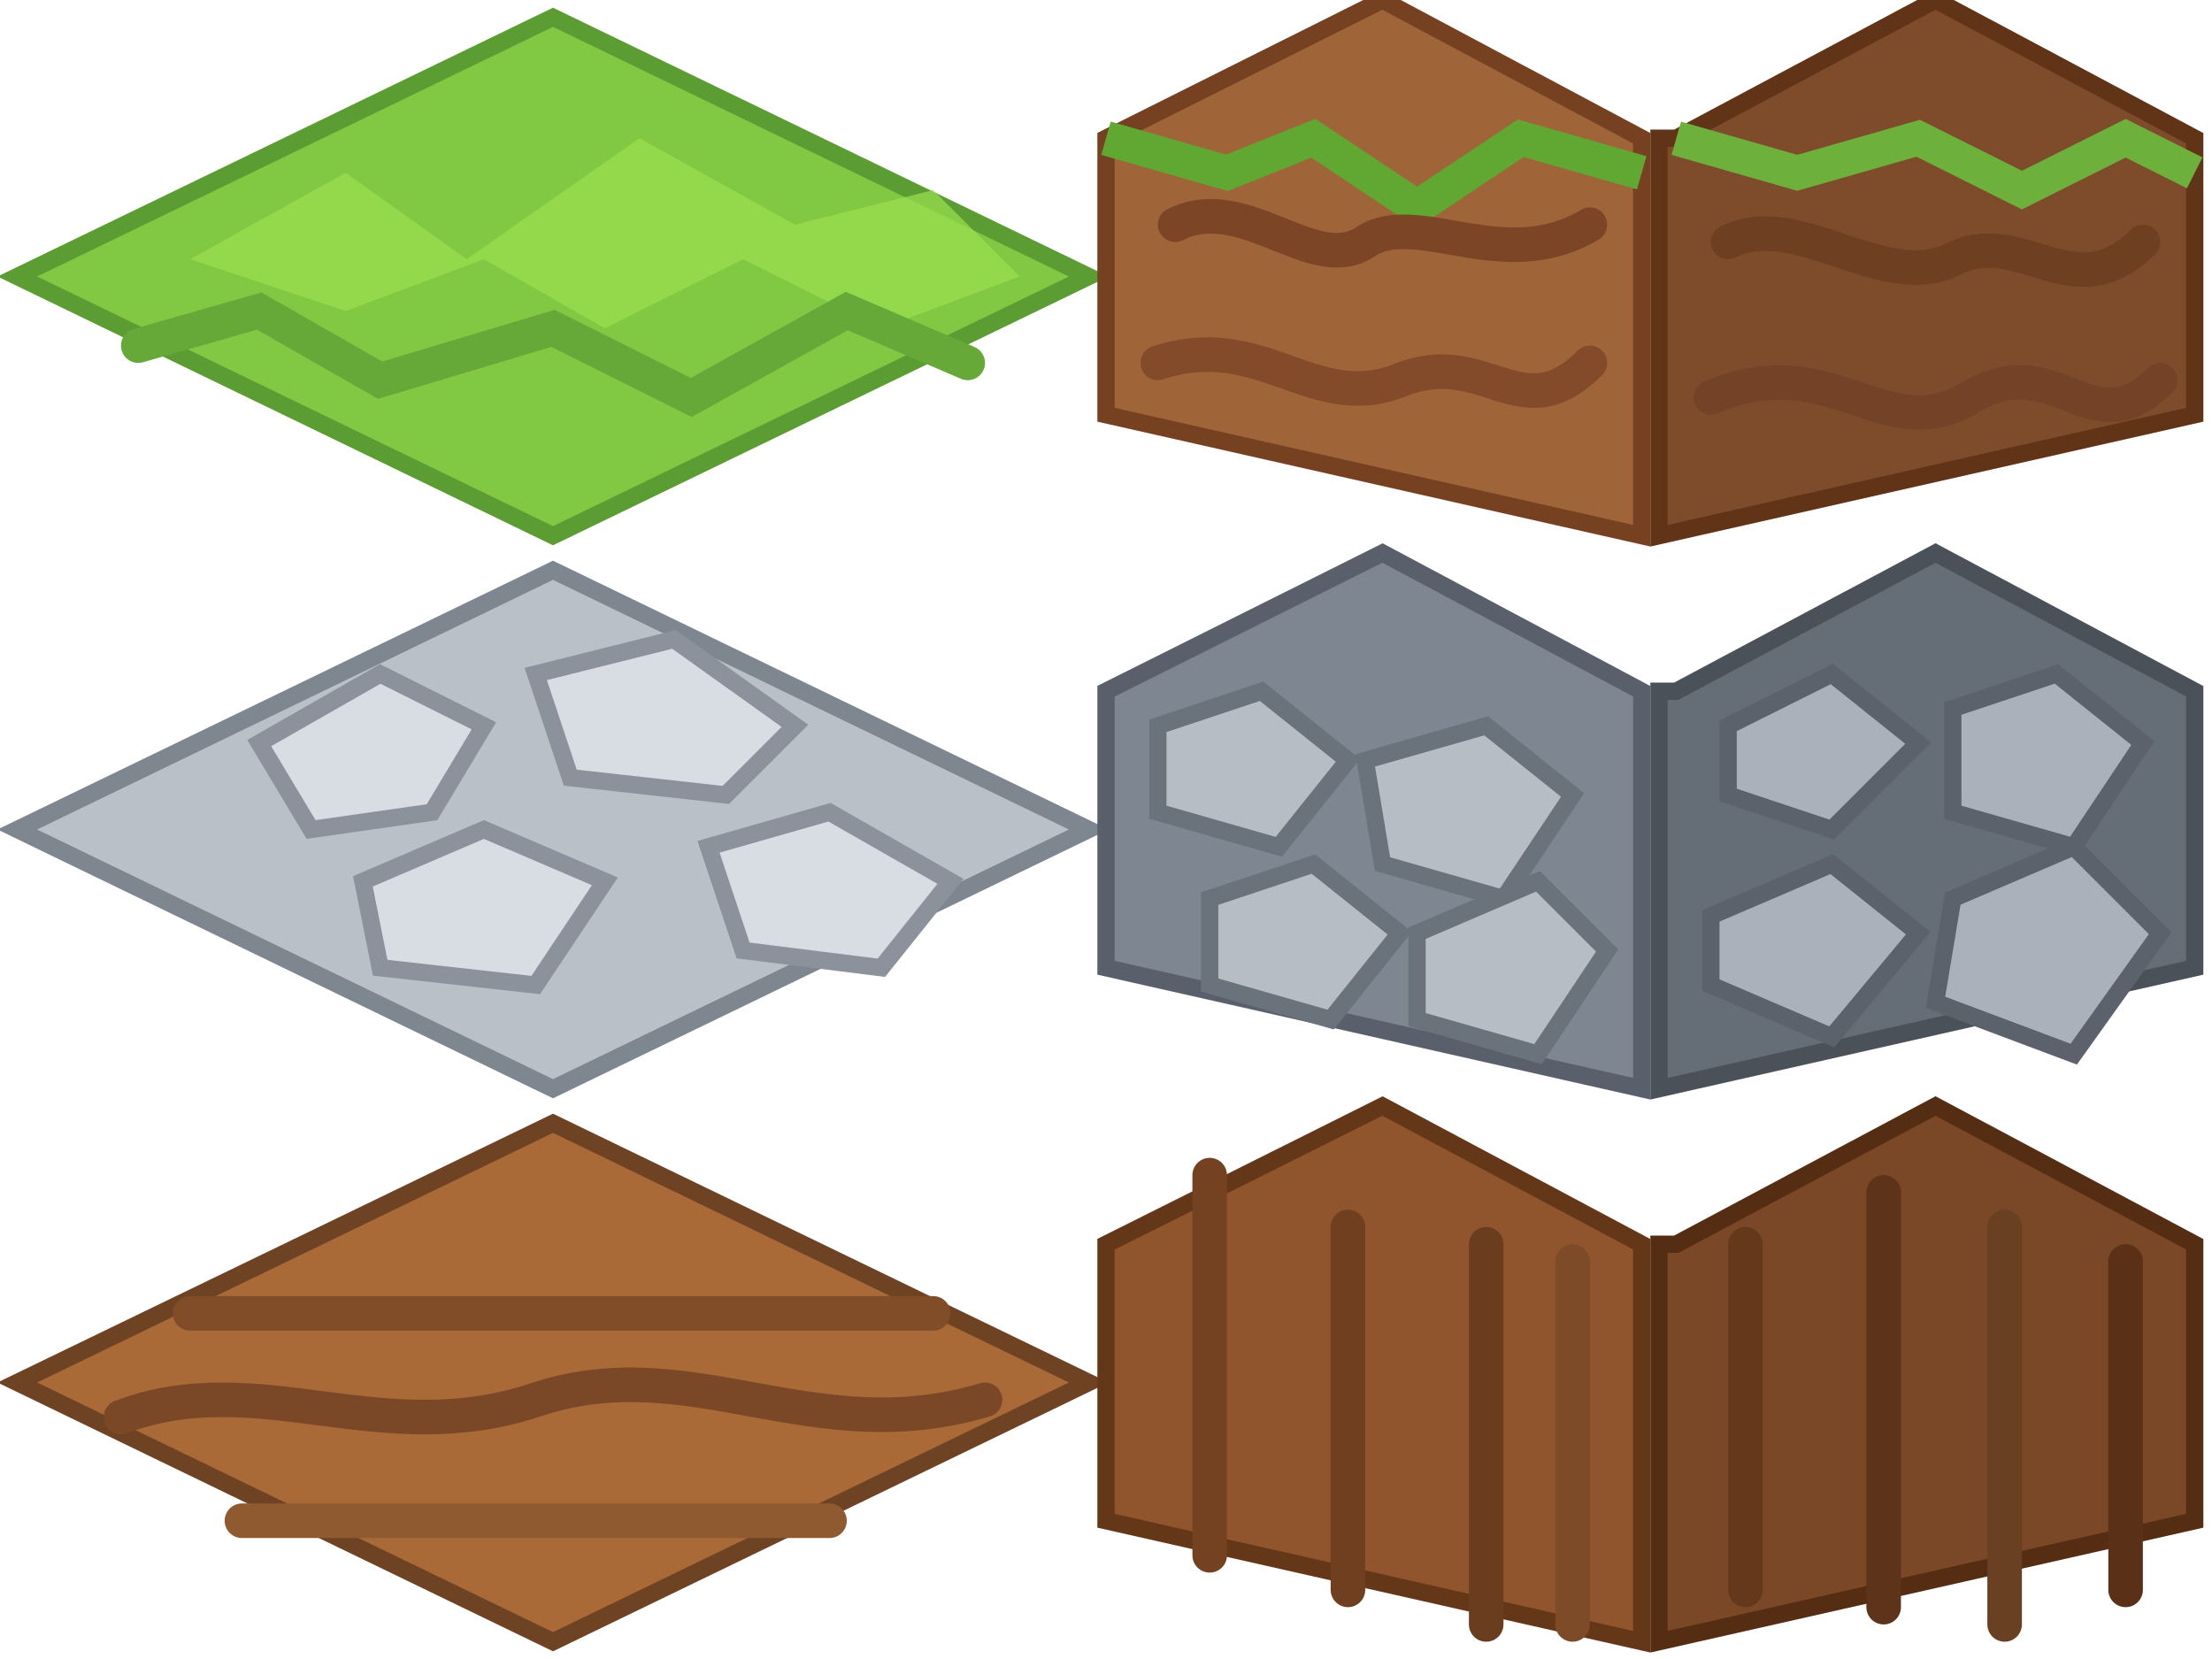
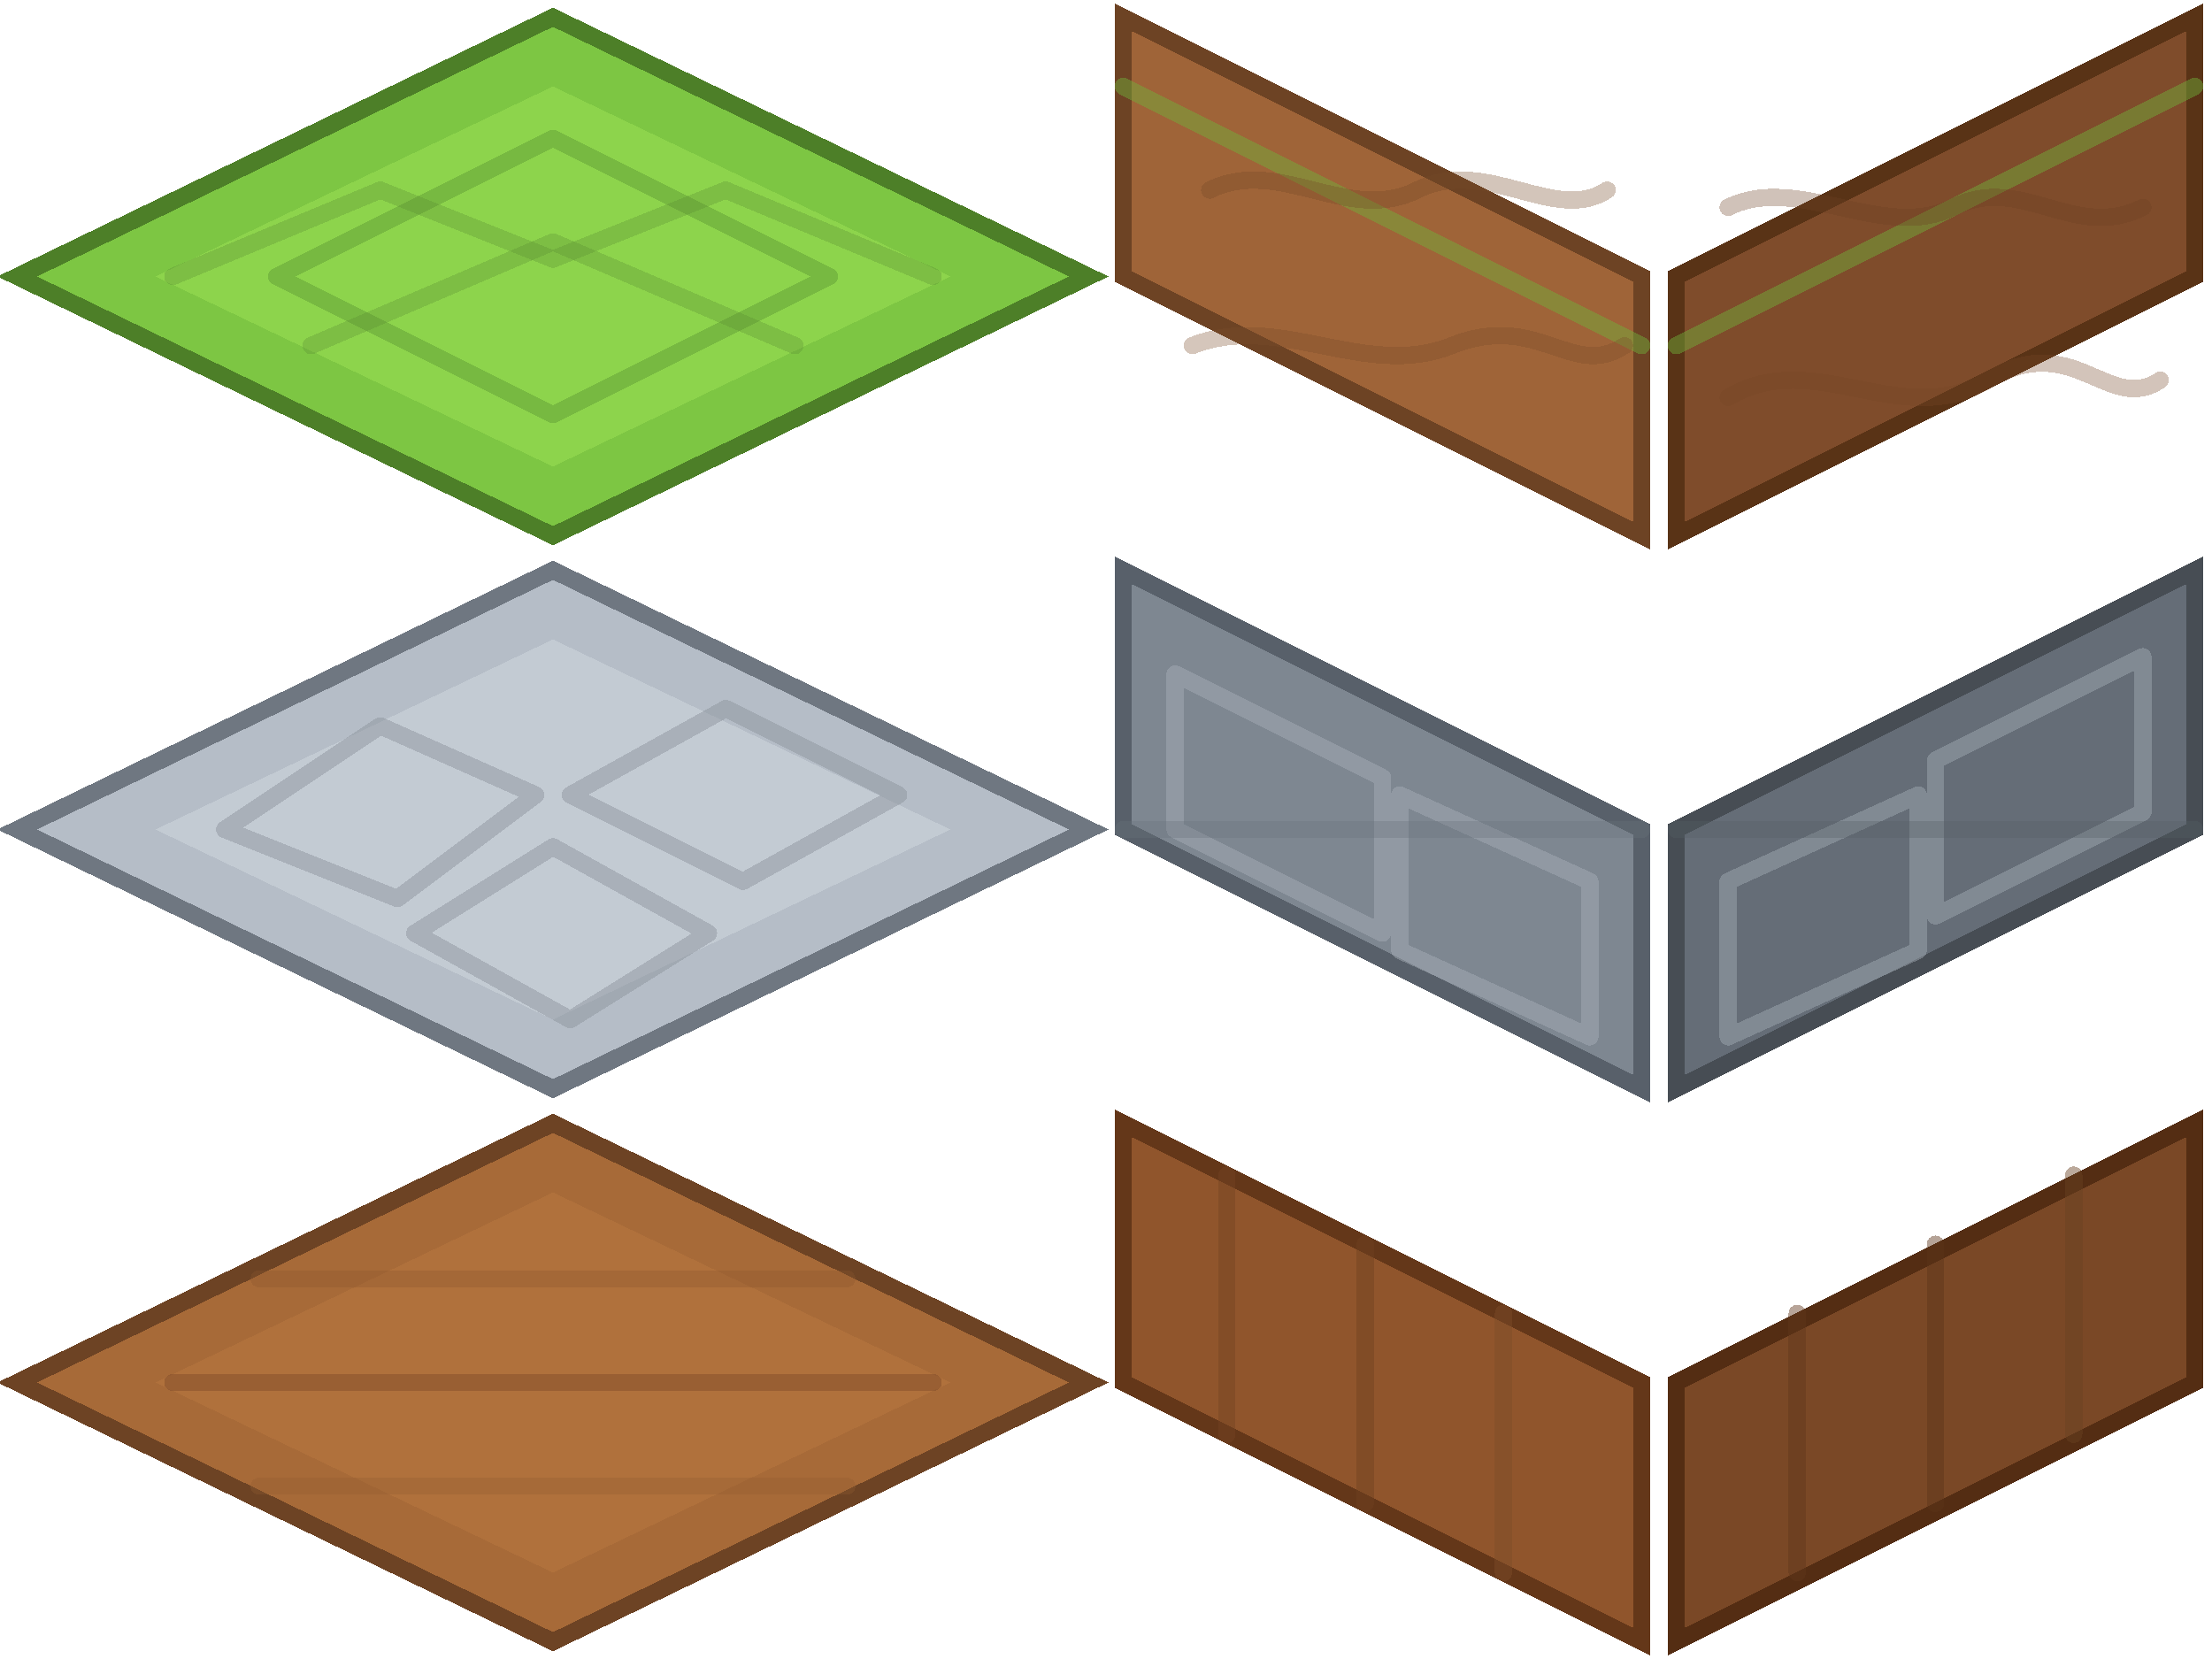
- <svg xmlns="http://www.w3.org/2000/svg" width="128" height="96" viewBox="0 0 128 96">
+ <svg xmlns="http://www.w3.org/2000/svg" width="128" height="96" viewBox="0 0 128 96" shape-rendering="crispEdges">
  <defs>
-     <filter id="softNoise" x="-5%" y="-5%" width="110%" height="110%">
-       <feTurbulence type="fractalNoise" baseFrequency="0.9" numOctaves="1" seed="2" result="noise" />
-       <feColorMatrix in="noise" type="saturate" values="0" />
-       <feComponentTransfer>
-         <feFuncA type="table" tableValues="0 0.12" />
-       </feComponentTransfer>
-     </filter>
+     <style>
+       .outline { stroke-width: 1; stroke-linejoin: miter; stroke-linecap: square; }
+       .detail { fill: none; stroke-width: 1; stroke-linecap: round; stroke-linejoin: round; opacity: 0.45; }
+       .grain { fill: none; stroke-width: 1; stroke-linecap: round; stroke-linejoin: round; opacity: 0.32; }
+     </style>
  </defs>
-   <g transform="translate(0,0)">
-     <polygon points="32,1 63,16 32,31 1,16" fill="#81c843" stroke="#5c9d33" stroke-width="1" />
-     <path d="M11 15 L20 10 L27 15 L37 8 L46 13 L54 11 L59 16 L51 19 L43 15 L35 19 L28 15 L20 18 Z" fill="#9de04f" opacity="0.7" />
-     <path d="M8 20 L15 18 L22 22 L32 19 L40 23 L49 18 L56 21" fill="none" stroke="#67a939" stroke-width="2" stroke-linecap="round" />
+   <g id="grass_top" transform="translate(0,0)">
+     <polygon class="outline" points="32,1 63,16 32,31 1,16" fill="#7dc643" stroke="#4d7f28" />
+     <polygon points="32,5 55,16 32,27 9,16" fill="#9be053" opacity="0.55" />
+     <path class="detail" d="M16 16 L32 8 L48 16 L32 24 Z" stroke="#5e9833" />
+     <path class="grain" d="M10 16 L22 11 L32 15 L42 11 L54 16" stroke="#5a8f31" />
+     <path class="grain" d="M18 20 L32 14 L46 20" stroke="#5a8f31" />
  </g>
-   <g transform="translate(64,0)">
-     <polygon points="16,0 31,8 31,31 0,24 0,8" fill="#9f6438" stroke="#754120" stroke-width="1" />
-     <path d="M0 8 L7 10 L12 8 L18 12 L24 8 L31 10" fill="none" stroke="#60a832" stroke-width="2" />
-     <path d="M4 13 C8 11,12 16,15 14 S23 16,28 13" fill="none" stroke="#7b4526" stroke-width="2" stroke-linecap="round" />
-     <path d="M3 21 C9 19,12 24,17 22 S24 25,28 21" fill="none" stroke="#844b2b" stroke-width="2" stroke-linecap="round" />
+   <g id="grass_left" transform="translate(64,0)">
+     <polygon class="outline" points="1,1 31,16 31,31 1,16" fill="#9f6438" stroke="#6d4324" />
+     <path class="detail" d="M1 5 L31 20" stroke="#6fb23a" />
+     <path class="grain" d="M6 11 C10 9,14 13,18 11 S26 13,29 11" stroke="#734827" />
+     <path class="grain" d="M5 20 C10 18,15 22,20 20 S27 22,30 20" stroke="#7a4d2a" />
  </g>
-   <g transform="translate(96,0)">
-     <polygon points="1,8 16,0 31,8 31,24 0,31 0,8" fill="#7f4c2b" stroke="#613417" stroke-width="1" />
-     <path d="M1 8 L8 10 L15 8 L21 11 L27 8 L31 10" fill="none" stroke="#6db03c" stroke-width="2" />
-     <path d="M4 14 C8 12,13 17,17 15 S24 18,28 14" fill="none" stroke="#6f3f22" stroke-width="2" stroke-linecap="round" />
-     <path d="M3 23 C10 20,13 26,18 23 S25 26,29 22" fill="none" stroke="#744327" stroke-width="2" stroke-linecap="round" />
+   <g id="grass_right" transform="translate(96,0)">
+     <polygon class="outline" points="1,16 31,1 31,16 1,31" fill="#7f4c2b" stroke="#593316" />
+     <path class="detail" d="M1 20 L31 5" stroke="#6fb23a" />
+     <path class="grain" d="M4 12 C8 10,13 14,17 12 S24 14,28 12" stroke="#6b3f22" />
+     <path class="grain" d="M4 23 C9 20,14 25,19 22 S26 24,29 22" stroke="#734527" />
  </g>
-   <g transform="translate(0,32)">
-     <polygon points="32,1 63,16 32,31 1,16" fill="#b9c0c8" stroke="#7e8690" stroke-width="1" />
-     <g fill="#d8dde3" stroke="#8b929b" stroke-width="1">
-       <polygon points="15,11 22,7 28,10 25,15 18,16" />
-       <polygon points="31,7 39,5 46,10 42,14 33,13" />
-       <polygon points="21,19 28,16 35,19 31,25 22,24" />
-       <polygon points="41,17 48,15 55,19 51,24 43,23" />
-     </g>
+   <g id="stone_top" transform="translate(0,32)">
+     <polygon class="outline" points="32,1 63,16 32,31 1,16" fill="#b5bdc7" stroke="#6f7781" />
+     <polygon points="32,5 55,16 32,27 9,16" fill="#d5dbe2" opacity="0.45" />
+     <path class="detail" d="M13 16 L22 10 L31 14 L23 20 Z" stroke="#8a9199" />
+     <path class="detail" d="M33 14 L42 9 L52 14 L43 19 Z" stroke="#8a9199" />
+     <path class="detail" d="M24 22 L32 17 L41 22 L33 27 Z" stroke="#8a9199" />
  </g>
-   <g transform="translate(64,32)">
-     <polygon points="16,0 31,8 31,31 0,24 0,8" fill="#7e8791" stroke="#59606b" stroke-width="1" />
-     <g fill="#b6bdc5" stroke="#6a727c" stroke-width="1">
-       <polygon points="3,10 9,8 14,12 10,17 3,15" />
-       <polygon points="15,12 22,10 27,14 23,20 16,18" />
-       <polygon points="6,20 12,18 17,22 13,27 6,25" />
-       <polygon points="18,22 25,19 29,23 25,29 18,27" />
-     </g>
+   <g id="stone_left" transform="translate(64,32)">
+     <polygon class="outline" points="1,1 31,16 31,31 1,16" fill="#7e8791" stroke="#58606a" />
+     <path class="detail" d="M4 7 L16 13 L16 22 L4 16 Z" stroke="#a8b0b8" />
+     <path class="detail" d="M17 14 L28 19 L28 28 L17 23 Z" stroke="#a8b0b8" />
+     <path class="grain" d="M1 16 L31 16" stroke="#68717c" />
  </g>
-   <g transform="translate(96,32)">
-     <polygon points="1,8 16,0 31,8 31,24 0,31 0,8" fill="#656d77" stroke="#4b5158" stroke-width="1" />
-     <g fill="#aab1ba" stroke="#5b626b" stroke-width="1">
-       <polygon points="4,10 10,7 15,11 10,16 4,14" />
-       <polygon points="17,9 23,7 28,11 24,17 17,15" />
-       <polygon points="3,21 10,18 15,22 10,28 3,25" />
-       <polygon points="17,20 24,17 29,22 24,29 16,26" />
-     </g>
+   <g id="stone_right" transform="translate(96,32)">
+     <polygon class="outline" points="1,16 31,1 31,16 1,31" fill="#656d77" stroke="#474d54" />
+     <path class="detail" d="M4 19 L15 14 L15 23 L4 28 Z" stroke="#a5adb6" />
+     <path class="detail" d="M16 12 L28 6 L28 15 L16 21 Z" stroke="#a5adb6" />
+     <path class="grain" d="M1 16 L31 16" stroke="#565d66" />
  </g>
-   <g transform="translate(0,64)">
-     <polygon points="32,1 63,16 32,31 1,16" fill="#a96a38" stroke="#6d4324" stroke-width="1" />
-     <path d="M11 12 L54 12" stroke="#814d29" stroke-width="2" stroke-linecap="round" />
-     <path d="M7 18 C15 15,22 20,31 17 S47 20,57 17" stroke="#7a4826" stroke-width="2" fill="none" stroke-linecap="round" />
-     <path d="M14 24 L48 24" stroke="#8f5a2f" stroke-width="2" stroke-linecap="round" />
+   <g id="wood_top" transform="translate(0,64)">
+     <polygon class="outline" points="32,1 63,16 32,31 1,16" fill="#a76a38" stroke="#6d4324" />
+     <polygon points="32,5 55,16 32,27 9,16" fill="#c17f45" opacity="0.35" />
+     <path class="detail" d="M10 16 L54 16" stroke="#7c4a28" />
+     <path class="grain" d="M15 10 L49 10" stroke="#89542d" />
+     <path class="grain" d="M15 22 L49 22" stroke="#925b30" />
  </g>
-   <g transform="translate(64,64)">
-     <polygon points="16,0 31,8 31,31 0,24 0,8" fill="#90552c" stroke="#643719" stroke-width="1" />
-     <path d="M6 4 L6 26" stroke="#744221" stroke-width="2" stroke-linecap="round" />
-     <path d="M14 7 L14 28" stroke="#6f3f20" stroke-width="2" stroke-linecap="round" />
-     <path d="M22 8 L22 30" stroke="#6a3d1f" stroke-width="2" stroke-linecap="round" />
-     <path d="M27 9 L27 30" stroke="#7d4b28" stroke-width="2" stroke-linecap="round" />
+   <g id="wood_left" transform="translate(64,64)">
+     <polygon class="outline" points="1,1 31,16 31,31 1,16" fill="#90552c" stroke="#643719" />
+     <path class="detail" d="M7 4 L7 19" stroke="#734321" />
+     <path class="detail" d="M15 8 L15 23" stroke="#6e401f" />
+     <path class="detail" d="M23 12 L23 27" stroke="#7d4b28" />
  </g>
-   <g transform="translate(96,64)">
-     <polygon points="1,8 16,0 31,8 31,24 0,31 0,8" fill="#7a4826" stroke="#542d13" stroke-width="1" />
-     <path d="M5 8 L5 28" stroke="#63381b" stroke-width="2" stroke-linecap="round" />
-     <path d="M13 5 L13 29" stroke="#5d3419" stroke-width="2" stroke-linecap="round" />
-     <path d="M20 7 L20 30" stroke="#694022" stroke-width="2" stroke-linecap="round" />
-     <path d="M27 9 L27 28" stroke="#5a3117" stroke-width="2" stroke-linecap="round" />
+   <g id="wood_right" transform="translate(96,64)">
+     <polygon class="outline" points="1,16 31,1 31,16 1,31" fill="#7a4826" stroke="#542d13" />
+     <path class="detail" d="M8 12 L8 27" stroke="#60361b" />
+     <path class="detail" d="M16 8 L16 23" stroke="#5a3218" />
+     <path class="detail" d="M24 4 L24 19" stroke="#694022" />
  </g>
</svg>
